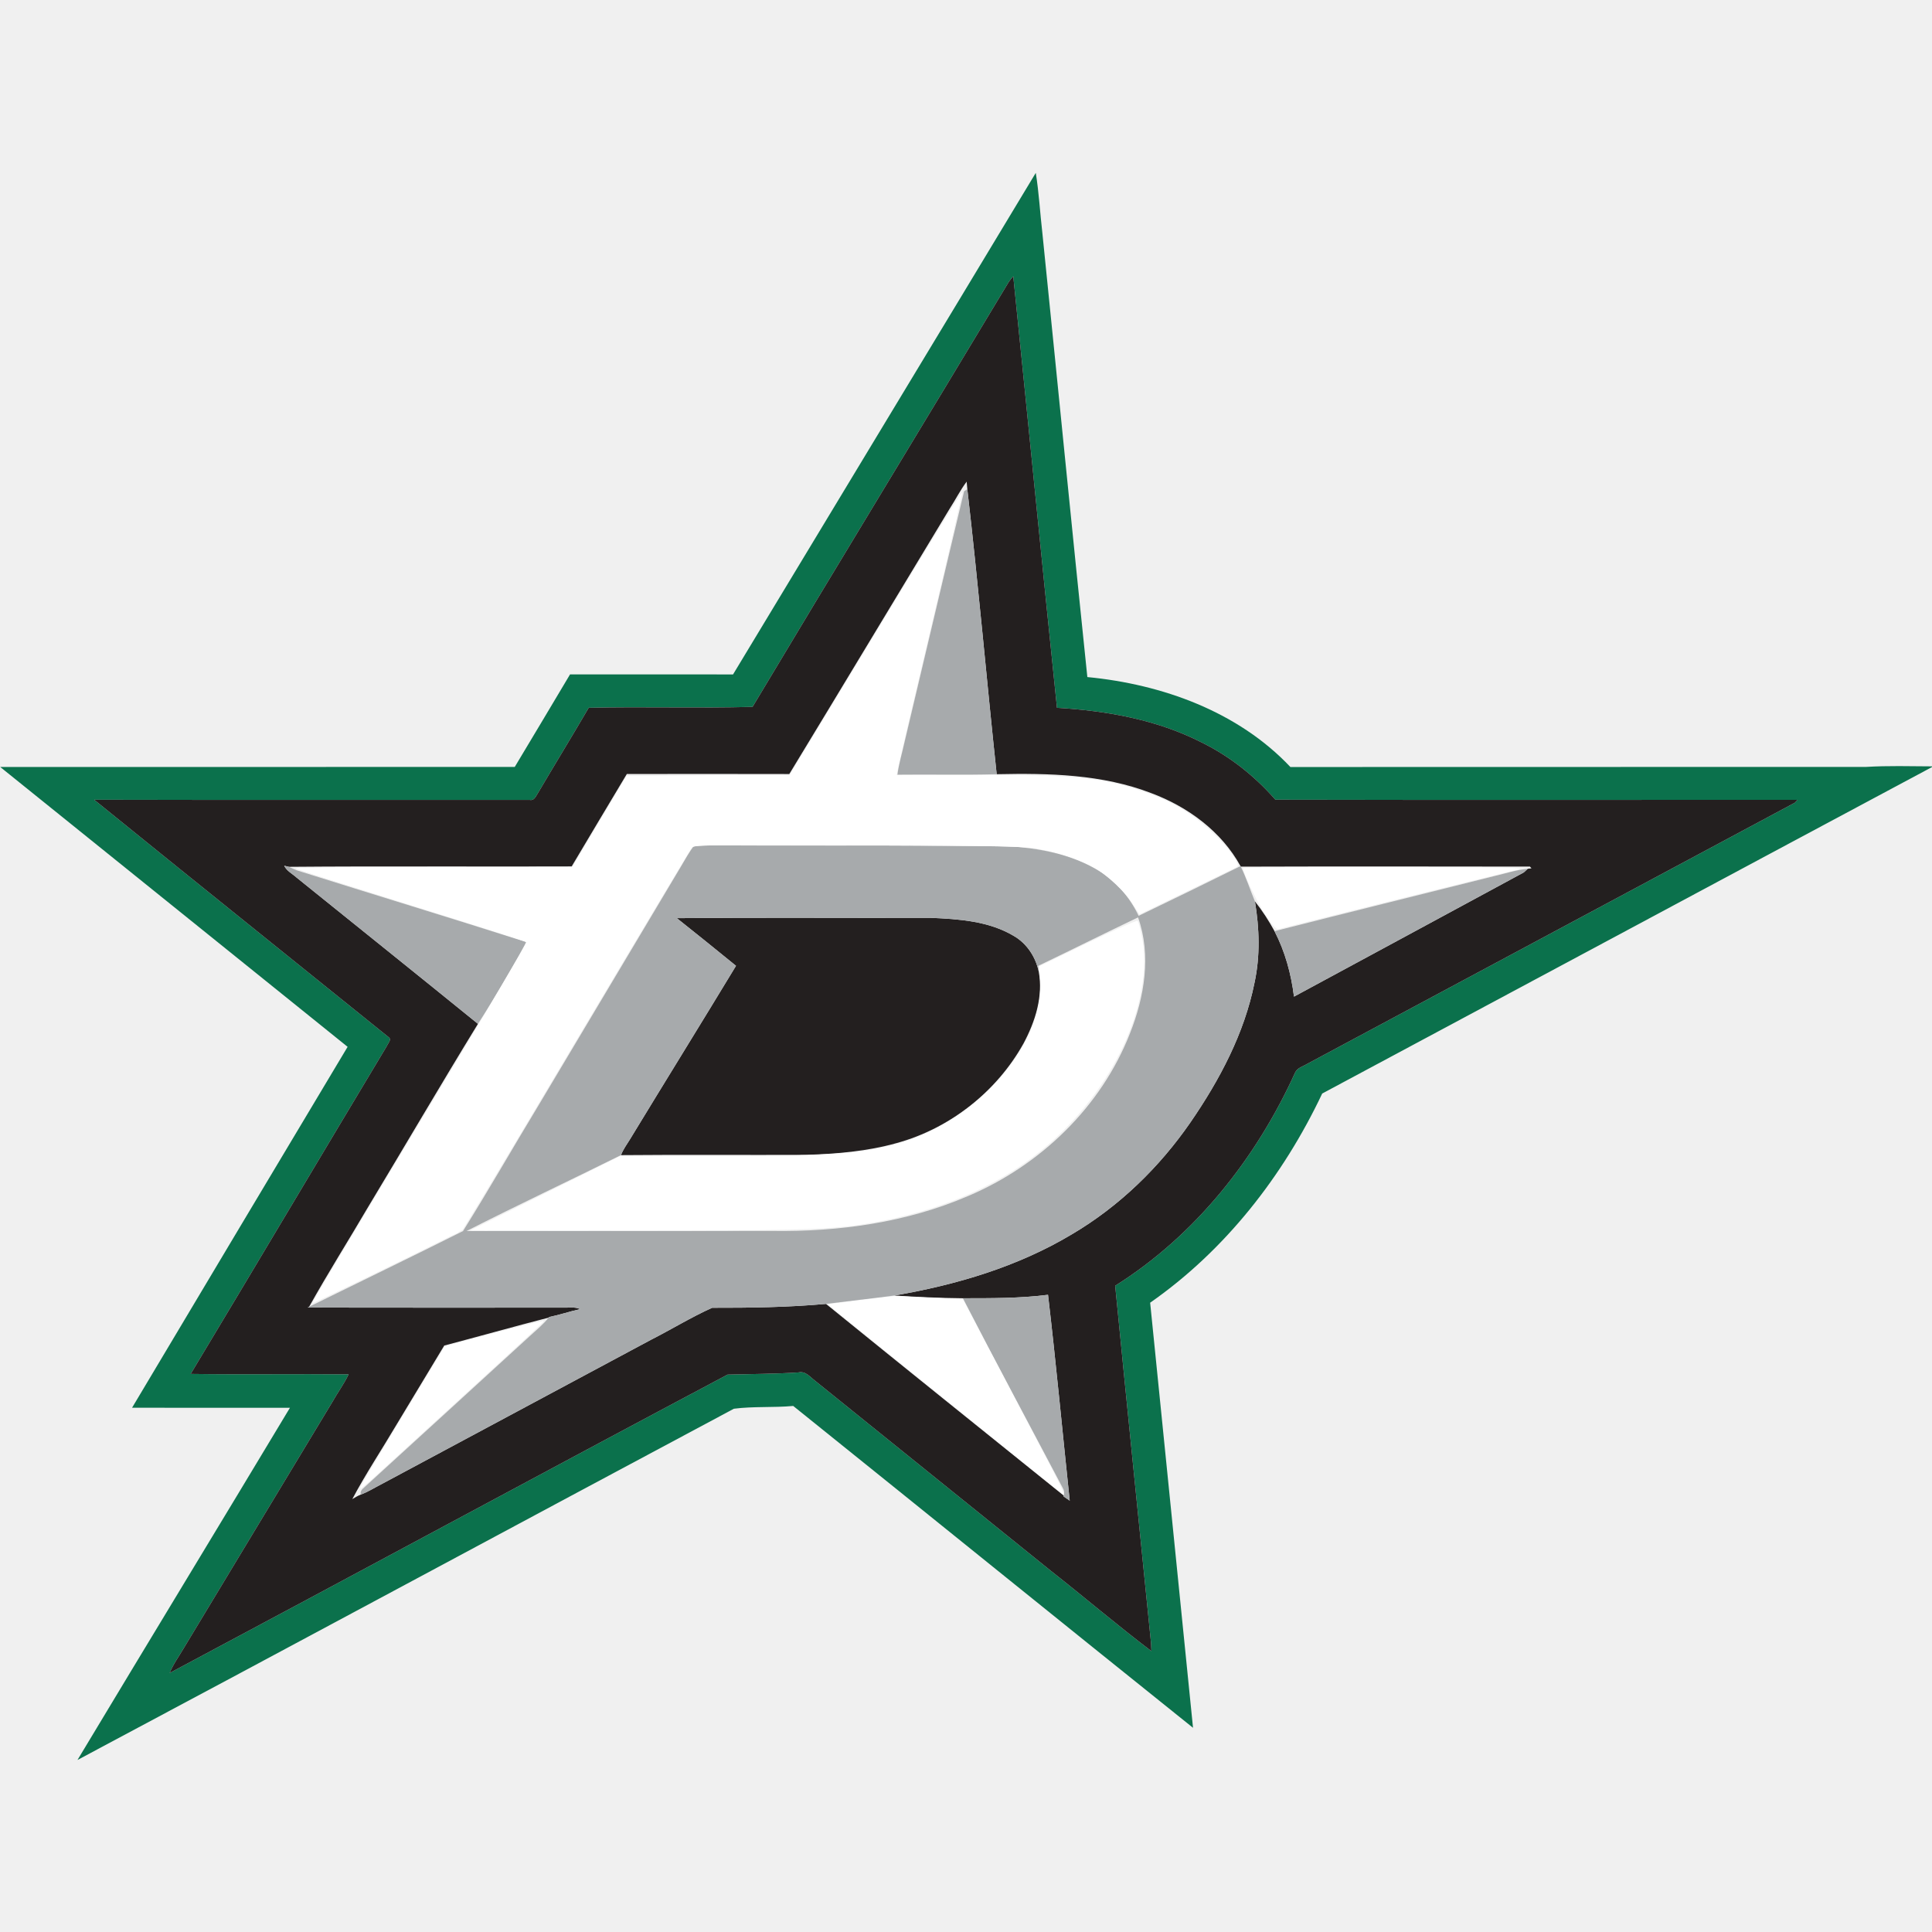
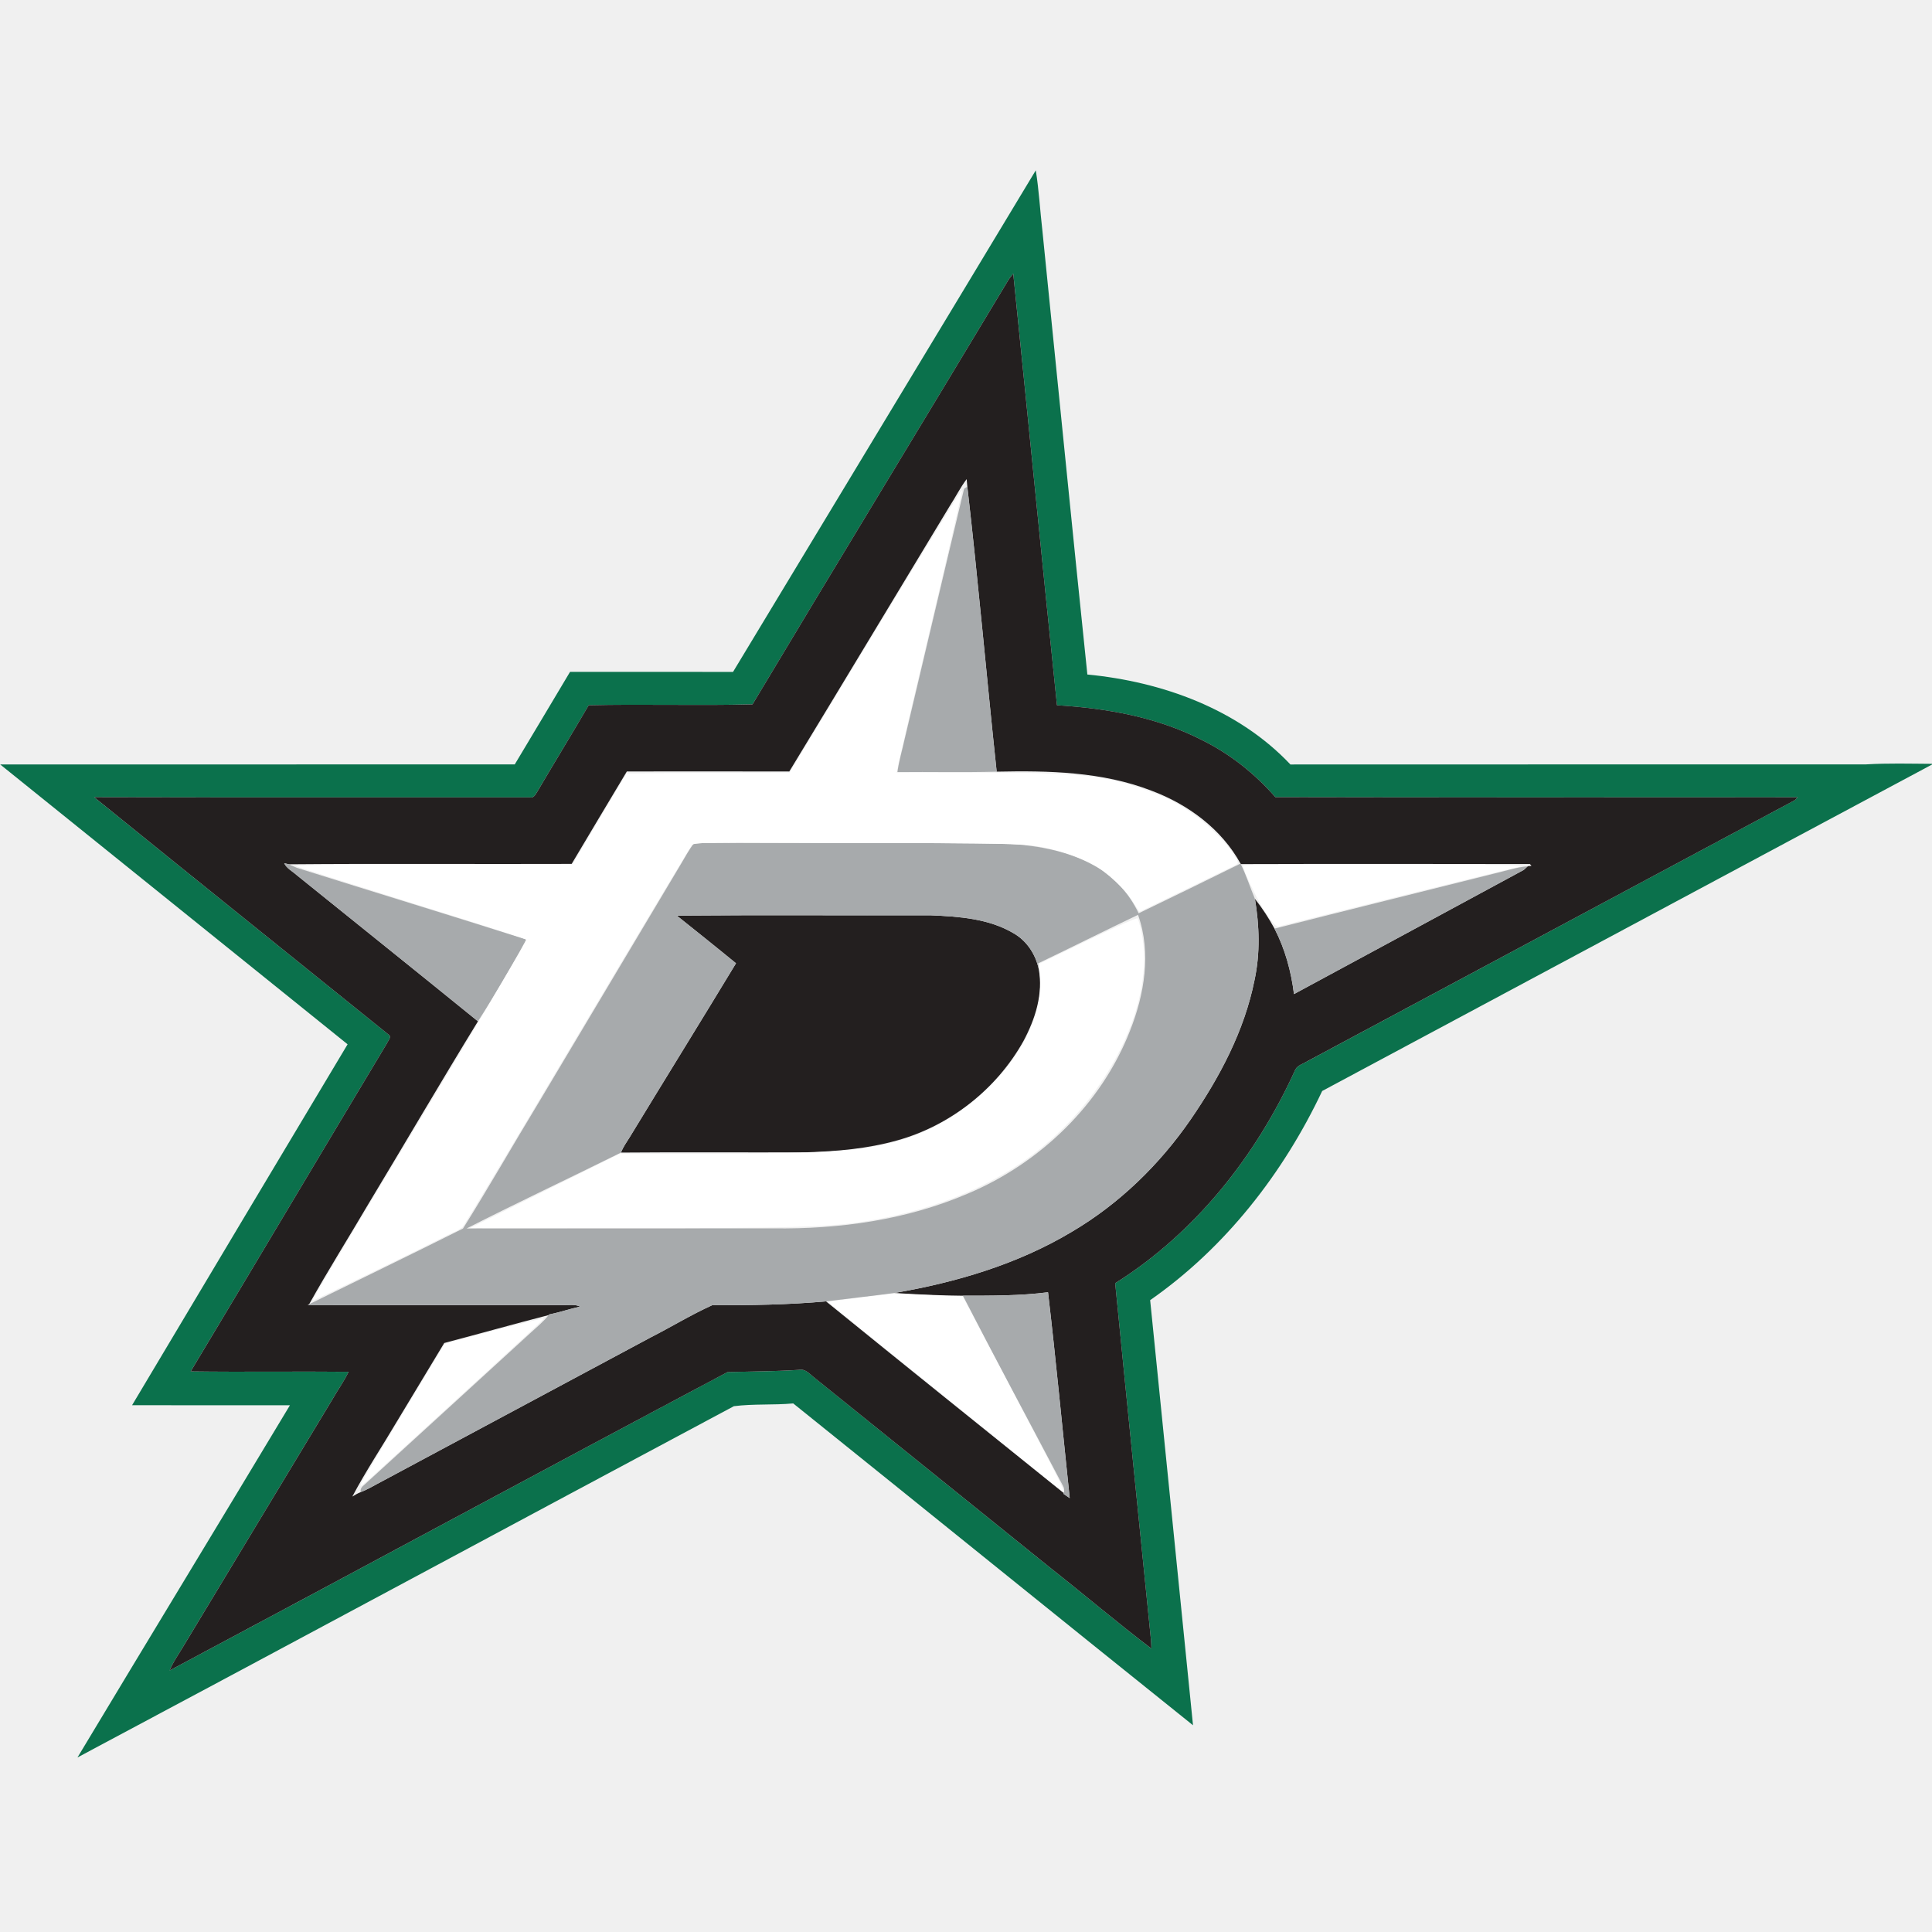
- <svg xmlns="http://www.w3.org/2000/svg" width="762px" height="762px" viewBox="0 0 762 762" version="1.1">
+ <svg xmlns="http://www.w3.org/2000/svg" width="60px" height="60px" viewBox="0 0 60 60" version="1.1">
  <defs />
  <g id="Page-1" stroke="none" stroke-width="1" fill="none" fill-rule="evenodd">
-     <g id="Artboard">
-       <g id="stars" transform="translate(0, 68)">
-         <g id="#0b714cff" fill="#0B714C">
-           <path d="M408.52,0.18 C409.79,8.03 410.2,16 411.12,23.91 C417.06,82.28 422.78,140.68 428.86,199.04 C458.32,201.87 488.26,212.61 508.95,234.52 C584.62,234.46 660.3,234.53 735.98,234.48 C744.64,233.96 753.32,234.21 762,234.26 L762,234.54 C681.8,277.39 601.67,320.42 521.49,363.3 C506.12,395.81 483.24,425.14 453.63,445.8 C459.31,501.69 464.88,557.58 470.54,613.46 C417.89,571.26 365.45,528.79 312.85,486.52 C305.07,487.24 297.16,486.62 289.45,487.62 C203.11,533.71 116.93,580.14 30.55,626.16 C58.4,579.81 86.5,533.6 114.35,487.25 C93.6,487.23 72.84,487.29 52.09,487.22 C80.37,439.74 108.74,392.32 137.1,344.88 C91.42,308.1 45.76,271.28 0.08,234.5 C67.72,234.49 135.37,234.51 203.02,234.49 C210.33,222.34 217.57,210.16 224.83,197.99 C246.26,198.02 267.69,197.99 289.12,198 C328.88,132.04 368.8,66.17 408.52,0.18 L408.52,0.18 Z M397.59,43.66 C364.09,99.43 330.21,154.97 296.81,210.8 C275.29,211.38 253.72,210.65 232.19,211.16 C225.58,222.48 218.73,233.66 212.08,244.96 C211.34,246.05 210.7,247.86 209.01,247.49 C151.72,247.43 94.43,247.57 37.14,247.42 C75.73,278.71 114.49,309.79 153.16,340.98 C154.7,341.91 153.01,343.47 152.59,344.55 C126.73,387.62 101.1,430.84 75.21,473.89 C95.97,474.19 116.74,473.85 137.5,474.05 C135.66,477.89 133.12,481.33 131.04,485.03 C111.49,517.49 91.84,549.89 72.3,582.35 C70.46,585.49 68.28,588.44 66.92,591.84 C140.33,552.73 213.51,513.17 286.96,474.16 C296.27,473.91 305.62,473.91 314.94,473.3 C317.73,472.66 319.53,475.15 321.51,476.61 C352.48,501.62 383.52,526.55 414.48,551.56 C427.77,562.02 440.67,573 454.13,583.23 C454.09,582.43 454.02,580.84 453.98,580.04 C449.25,533.06 444.45,486.09 439.84,439.11 C471.5,419.23 495.55,388.73 510.87,354.9 C511.79,353.08 514.02,352.58 515.64,351.56 C579.75,317.25 643.84,282.9 707.94,248.58 C708.2,248.3 708.73,247.74 708.99,247.46 C640.33,247.46 571.68,247.56 503.03,247.41 C494.93,238.14 485.12,230.35 474.06,224.89 C456.4,215.85 436.52,212.34 416.88,211.16 C410.98,154.44 405.45,97.68 399.64,40.95 C398.9,41.81 398.17,42.69 397.59,43.66 L397.59,43.66 Z" id="path3091" />
+     <g id="Artboard-Copy">
+       <g id="stars" transform="translate(0, 5.275591)">
+         <g id="Page-1">
+           <g id="Artboard">
+             <g id="stars">
+               <g id="#0b714cff" fill="#0B714C">
+                 <path d="M32.167,0.014 C32.267,0.632 32.299,1.26 32.372,1.883 C32.839,6.479 33.29,11.077 33.769,15.672 C36.088,15.895 38.446,16.741 40.075,18.466 C46.033,18.461 51.992,18.467 57.951,18.463 C58.633,18.422 59.317,18.442 60,18.446 L60,18.468 C53.685,21.842 47.376,25.23 41.062,28.606 C39.852,31.166 38.05,33.476 35.719,35.102 C36.166,39.503 36.605,43.904 37.05,48.304 C32.905,44.981 28.776,41.637 24.634,38.309 C24.021,38.365 23.398,38.317 22.791,38.395 C15.993,42.024 9.207,45.68 2.406,49.304 C4.598,45.654 6.811,42.016 9.004,38.366 C7.37,38.365 5.735,38.369 4.102,38.364 C6.328,34.625 8.562,30.891 10.795,27.156 C7.198,24.26 3.603,21.361 0.006,18.465 C5.332,18.464 10.659,18.465 15.986,18.464 C16.561,17.507 17.131,16.548 17.703,15.59 C19.391,15.592 21.078,15.59 22.765,15.591 C25.896,10.397 29.039,5.21 32.167,0.014 L32.167,0.014 L32.167,0.014 Z M31.306,3.438 C28.669,7.829 26.001,12.202 23.371,16.598 C21.676,16.644 19.978,16.587 18.283,16.627 C17.762,17.518 17.223,18.398 16.699,19.288 C16.641,19.374 16.591,19.517 16.457,19.487 C11.946,19.483 7.435,19.494 2.924,19.482 C5.963,21.946 9.015,24.393 12.06,26.849 C12.181,26.922 12.048,27.045 12.015,27.13 C9.979,30.521 7.961,33.924 5.922,37.314 C7.557,37.338 9.192,37.311 10.827,37.327 C10.682,37.629 10.482,37.9 10.318,38.191 C8.779,40.747 7.231,43.298 5.693,45.854 C5.548,46.102 5.376,46.334 5.269,46.602 C11.05,43.522 16.812,40.407 22.595,37.335 C23.328,37.316 24.065,37.316 24.798,37.268 C25.018,37.217 25.16,37.413 25.316,37.528 C27.754,39.498 30.198,41.461 32.636,43.43 C33.683,44.254 34.698,45.118 35.758,45.924 C35.755,45.861 35.75,45.735 35.746,45.672 C35.374,41.973 34.996,38.275 34.633,34.576 C37.126,33.01 39.02,30.609 40.226,27.945 C40.298,27.802 40.474,27.762 40.602,27.682 C45.65,24.98 50.696,22.276 55.743,19.573 C55.764,19.551 55.806,19.507 55.826,19.485 C50.42,19.485 45.014,19.493 39.609,19.481 C38.971,18.751 38.198,18.138 37.328,17.708 C35.937,16.996 34.372,16.72 32.825,16.627 C32.361,12.161 31.925,7.691 31.468,3.224 C31.409,3.292 31.352,3.361 31.306,3.438 L31.306,3.438 L31.306,3.438 Z" id="path3091" />
+               </g>
+               <g id="#231f1fff" transform="translate(2.913386, 3.149606)" fill="#231F1F">
+                 <path d="M28.393,0.288 C28.439,0.212 28.496,0.143 28.554,0.075 C29.012,4.542 29.447,9.011 29.912,13.477 C31.458,13.57 33.024,13.846 34.414,14.558 C35.285,14.988 36.057,15.602 36.695,16.331 C42.101,16.343 47.506,16.335 52.913,16.335 C52.892,16.357 52.85,16.402 52.83,16.424 C47.783,19.126 42.736,21.831 37.688,24.532 C37.561,24.613 37.385,24.652 37.313,24.795 C36.106,27.459 34.213,29.861 31.72,31.426 C32.083,35.125 32.461,38.824 32.833,42.523 C32.836,42.586 32.842,42.711 32.845,42.774 C31.785,41.969 30.769,41.104 29.723,40.28 C27.285,38.311 24.841,36.348 22.402,34.379 C22.246,34.264 22.105,34.068 21.885,34.118 C21.151,34.166 20.415,34.166 19.682,34.186 C13.898,37.257 8.136,40.372 2.356,43.452 C2.463,43.184 2.635,42.952 2.78,42.705 C4.318,40.149 5.865,37.598 7.405,35.042 C7.569,34.75 7.769,34.48 7.913,34.177 C6.279,34.161 4.643,34.188 3.009,34.165 C5.047,30.775 7.065,27.372 9.102,23.98 C9.135,23.895 9.268,23.772 9.146,23.699 C6.102,21.243 3.05,18.796 0.011,16.332 C4.522,16.344 9.033,16.333 13.544,16.338 C13.677,16.367 13.728,16.224 13.786,16.139 C14.309,15.249 14.849,14.369 15.369,13.477 C17.065,13.437 18.763,13.494 20.457,13.449 C23.087,9.053 25.755,4.68 28.393,0.288 L28.393,0.288 L28.393,0.288 Z M26.58,7.293 C24.919,10.039 23.266,12.791 21.599,15.534 C19.917,15.53 18.235,15.531 16.554,15.533 C15.983,16.49 15.408,17.444 14.84,18.404 C11.912,18.415 8.983,18.391 6.054,18.416 C6.019,18.407 5.948,18.391 5.913,18.383 C5.991,18.548 6.167,18.631 6.298,18.75 C8.175,20.265 10.057,21.772 11.93,23.293 C10.776,25.176 9.661,27.085 8.52,28.978 C7.913,30.014 7.271,31.031 6.687,32.079 L6.643,32.102 C9.284,32.111 11.925,32.104 14.566,32.106 C14.745,32.114 14.935,32.07 15.103,32.152 C14.779,32.223 14.465,32.332 14.139,32.398 L14.124,32.416 C13.042,32.694 11.965,32.999 10.883,33.283 C10.394,34.092 9.905,34.901 9.418,35.712 C8.957,36.493 8.453,37.251 8.028,38.052 C8.113,38.002 8.198,37.949 8.291,37.912 C8.517,37.828 8.72,37.698 8.933,37.589 C11.718,36.094 14.506,34.606 17.291,33.111 C17.931,32.786 18.55,32.405 19.203,32.11 C20.382,32.113 21.563,32.096 22.739,31.99 C25.193,33.983 27.659,35.961 30.121,37.943 L30.117,37.969 C30.18,38.013 30.245,38.056 30.308,38.1 C30.083,35.969 29.883,33.835 29.634,31.707 C28.757,31.819 27.872,31.813 26.991,31.814 C26.28,31.809 25.57,31.774 24.861,31.73 C26.785,31.4 28.694,30.836 30.377,29.827 C31.846,28.961 33.095,27.746 34.061,26.346 C34.964,25.033 35.731,23.59 36.046,22.016 C36.227,21.183 36.198,20.326 36.06,19.49 C36.29,19.779 36.49,20.091 36.668,20.414 C36.995,21.046 37.185,21.742 37.272,22.447 C39.654,21.165 42.03,19.874 44.409,18.59 C44.44,18.561 44.502,18.506 44.532,18.477 C44.561,18.474 44.62,18.466 44.649,18.463 C44.636,18.449 44.612,18.422 44.6,18.409 C41.607,18.405 38.613,18.401 35.62,18.41 L35.612,18.394 C35.021,17.319 33.98,16.554 32.846,16.13 C31.319,15.539 29.655,15.505 28.039,15.539 C27.725,12.59 27.467,9.632 27.128,6.686 C27.12,6.609 27.113,6.531 27.107,6.454 C26.908,6.718 26.761,7.016 26.58,7.293 L26.58,7.293 L26.58,7.293 Z" id="path3094" />
+                 <path d="M18.106,20.01 C20.732,19.987 23.359,20.007 25.986,20 C26.865,20.038 27.796,20.1 28.57,20.562 C28.973,20.794 29.246,21.209 29.343,21.661 C29.491,22.436 29.235,23.226 28.871,23.906 C28.038,25.399 26.588,26.54 24.939,26.994 C24.025,27.25 23.073,27.331 22.128,27.361 C20.209,27.369 18.29,27.352 16.372,27.369 C16.438,27.195 16.548,27.044 16.646,26.887 C17.741,25.086 18.852,23.294 19.944,21.491 C19.335,20.991 18.72,20.502 18.106,20.01 L18.106,20.01 L18.106,20.01 Z" id="path3096" />
+               </g>
+               <g id="#a7aaacff" transform="translate(8.818898, 9.76378)" fill="#A7AAAC">
+                 <path d="M21.122,0.139 C21.147,0.122 21.197,0.089 21.222,0.072 C21.561,3.018 21.82,5.976 22.134,8.925 C21.107,8.954 20.079,8.927 19.052,8.939 C19.095,8.602 19.197,8.275 19.269,7.943 C19.888,5.342 20.498,2.737 21.122,0.139 L21.122,0.139 L21.122,0.139 Z" id="path3099" />
+                 <path d="M12.335,11.783 C12.464,11.562 12.588,11.338 12.742,11.134 C15.791,11.151 18.839,11.136 21.887,11.141 C23.026,11.161 24.212,11.294 25.217,11.872 C25.798,12.202 26.256,12.722 26.543,13.324 C27.601,12.815 28.655,12.3 29.706,11.78 L29.714,11.796 C29.887,12.145 30.004,12.517 30.154,12.876 C30.293,13.712 30.321,14.569 30.141,15.402 C29.825,16.976 29.058,18.419 28.156,19.731 C27.19,21.132 25.94,22.346 24.472,23.213 C22.789,24.222 20.88,24.786 18.956,25.116 C18.249,25.209 17.54,25.288 16.833,25.376 C15.657,25.482 14.476,25.498 13.298,25.496 C12.644,25.791 12.026,26.172 11.385,26.497 C8.6,27.991 5.813,29.48 3.028,30.975 C2.814,31.083 2.611,31.214 2.385,31.298 C2.36,31.203 2.421,31.134 2.489,31.079 C4.207,29.513 5.92,27.943 7.635,26.374 C7.835,26.189 8.051,26.018 8.219,25.802 L8.234,25.783 C8.559,25.718 8.873,25.609 9.198,25.538 C9.03,25.456 8.839,25.5 8.661,25.492 C6.02,25.49 3.379,25.497 0.738,25.488 L0.781,25.465 C2.373,24.681 3.975,23.91 5.56,23.114 C6.361,21.835 7.11,20.52 7.894,19.229 C9.373,16.746 10.855,14.265 12.335,11.783 L12.335,11.783 L12.335,11.783 Z M12.201,13.396 C12.815,13.887 13.43,14.377 14.039,14.876 C12.946,16.68 11.835,18.472 10.74,20.273 C10.643,20.43 10.532,20.581 10.466,20.755 C8.871,21.547 7.257,22.304 5.672,23.112 C8.844,23.107 12.017,23.111 15.189,23.109 C17.247,23.138 19.339,22.846 21.24,22.028 C23.486,21.08 25.38,19.258 26.273,16.975 C26.723,15.843 26.942,14.547 26.524,13.372 C25.487,13.866 24.459,14.382 23.422,14.879 C23.426,14.92 23.434,15.005 23.438,15.046 C23.341,14.595 23.068,14.18 22.665,13.948 C21.891,13.486 20.96,13.424 20.08,13.386 C17.454,13.393 14.827,13.372 12.201,13.396 L12.201,13.396 L12.201,13.396 Z" id="path3101" />
+                 <path d="M0.007,11.769 C0.043,11.776 0.113,11.793 0.149,11.802 C0.21,11.829 0.334,11.883 0.396,11.91 C2.781,12.661 5.173,13.39 7.556,14.148 C7.041,14.989 6.561,15.852 6.024,16.679 C4.152,15.158 2.269,13.65 0.392,12.136 C0.261,12.017 0.085,11.934 0.007,11.769 L0.007,11.769 L0.007,11.769 Z" id="path3103" />
+                 <path d="M37.589,12.089 C37.934,12.01 38.272,11.893 38.627,11.863 C38.596,11.891 38.535,11.947 38.504,11.976 C36.124,13.26 33.748,14.551 31.367,15.833 C31.28,15.128 31.09,14.432 30.762,13.8 C33.035,13.221 35.313,12.661 37.589,12.089 L37.589,12.089 L37.589,12.089 Z" id="path3105" />
+                 <path d="M21.085,25.2 C21.967,25.199 22.852,25.205 23.728,25.093 C23.978,27.22 24.177,29.355 24.402,31.486 C24.339,31.442 24.274,31.398 24.212,31.355 L24.216,31.329 C24.242,31.246 24.232,31.169 24.189,31.097 C23.154,29.131 22.102,27.175 21.085,25.2 L21.085,25.2 L21.085,25.2 Z" id="path3107" />
+               </g>
+               <path d="M9.744,35.023 C9.785,34.956 10.044,34.515 10.321,34.043 C10.784,33.251 14.328,27.342 15.773,24.952 C16.115,24.388 16.382,23.915 16.367,23.901 C16.353,23.888 14.745,23.379 12.794,22.771 C10.843,22.163 9.213,21.65 9.172,21.631 C9.126,21.609 9.766,21.594 10.89,21.589 C11.875,21.584 13.831,21.571 15.235,21.558 L17.789,21.536 L18.632,20.126 L19.475,18.717 L21.997,18.717 L24.518,18.717 L27.072,14.489 C30.045,9.567 30,9.64 30.018,9.736 C30.026,9.775 30.008,9.825 29.978,9.847 C29.923,9.888 27.86,18.474 27.859,18.668 C27.858,18.701 28.524,18.715 30.593,18.727 C33.497,18.744 33.554,18.747 34.509,18.942 C36.231,19.293 37.619,20.156 38.375,21.347 C38.44,21.45 38.491,21.537 38.487,21.54 C38.47,21.553 35.39,23.048 35.379,23.048 C35.372,23.048 35.307,22.946 35.234,22.822 C34.55,21.655 33.307,21.047 31.348,20.92 C31.038,20.9 28.736,20.883 26.171,20.883 L21.552,20.882 L21.444,21.041 C21.384,21.128 19.957,23.51 18.273,26.333 C16.589,29.156 15.02,31.781 14.787,32.165 L14.362,32.863 L12.607,33.73 C10.719,34.663 9.728,35.144 9.692,35.144 C9.68,35.144 9.704,35.089 9.744,35.023 L9.744,35.023 L9.744,35.023 Z" id="path3000" stroke-opacity="0" stroke="#000000" stroke-width="0.5" fill-opacity="0" fill="#FFFFFF" />
+               <path d="M39.486,23.356 C39.43,23.258 39.296,23.052 39.188,22.898 C39.027,22.667 38.84,22.272 38.608,21.676 L38.575,21.592 L43.008,21.597 C45.446,21.6 47.39,21.61 47.328,21.618 C47.267,21.627 45.508,22.061 43.419,22.583 C41.331,23.106 39.614,23.533 39.605,23.533 C39.596,23.533 39.542,23.453 39.486,23.356 L39.486,23.356 L39.486,23.356 Z" id="path3002" stroke-opacity="0" stroke="#000000" stroke-width="0.5" fill-opacity="0" fill="#FFFFFF" />
+               <path d="M15.37,32.468 C15.801,32.25 16.858,31.728 17.718,31.308 L19.282,30.545 L22.366,30.529 C25.928,30.51 26.471,30.48 27.485,30.249 C29.699,29.744 31.512,28.17 32.177,26.174 C32.271,25.892 32.28,25.816 32.283,25.255 L32.287,24.643 L33.808,23.904 C34.757,23.442 35.335,23.181 35.344,23.209 C35.598,23.977 35.604,24.867 35.363,25.823 C34.783,28.119 33.045,30.237 30.766,31.427 C29.428,32.125 27.885,32.563 26.005,32.779 C25.513,32.835 24.84,32.843 20.018,32.854 L14.586,32.865 L15.37,32.468 L15.37,32.468 L15.37,32.468 L15.37,32.468 Z" id="path3004" stroke-opacity="0" stroke="#000000" stroke-width="0.5" fill-opacity="0" fill="#FFFFFF" />
+               <path d="M29.357,38.098 C27.358,36.485 25.739,35.16 25.759,35.153 C25.78,35.146 26.248,35.086 26.799,35.019 C27.652,34.916 27.867,34.902 28.232,34.925 C28.468,34.939 28.865,34.953 29.113,34.954 C29.362,34.956 29.641,34.968 29.733,34.98 L29.9,35.003 L30.508,36.166 C30.843,36.805 31.544,38.138 32.066,39.128 C32.589,40.117 33.011,40.95 33.004,40.979 C32.997,41.01 31.573,39.886 29.357,38.098 L29.357,38.098 L29.357,38.098 L29.357,38.098 Z" id="path3006" stroke-opacity="0" stroke="#000000" stroke-width="0.5" fill-opacity="0" fill="#FFFFFF" />
+               <path d="M11.154,40.866 C11.232,40.727 11.717,39.916 12.233,39.064 C12.75,38.212 13.312,37.28 13.483,36.992 C13.655,36.705 13.798,36.465 13.802,36.46 C13.818,36.436 16.895,35.627 16.927,35.638 C16.948,35.645 16.891,35.716 16.802,35.796 C15.328,37.115 11.203,40.923 11.184,40.982 C11.16,41.062 11.104,41.116 11.045,41.117 C11.028,41.117 11.077,41.004 11.154,40.866 L11.154,40.866 L11.154,40.866 L11.154,40.866 Z" id="path3008" stroke-opacity="0" stroke="#000000" stroke-width="0.5" fill-opacity="0" fill="#FFFFFF" />
+               <path d="M31.709,40.01 C30.991,39.43 29.348,38.104 28.06,37.063 C26.771,36.023 25.717,35.165 25.717,35.158 C25.717,35.15 26.189,35.087 26.766,35.018 L27.815,34.891 L28.33,34.92 C28.613,34.935 29.082,34.956 29.372,34.967 L29.899,34.985 L30.568,36.266 C30.936,36.97 31.636,38.298 32.122,39.218 C32.867,40.625 33.091,41.084 33.026,41.068 C33.021,41.067 32.428,40.591 31.709,40.01 L31.709,40.01 L31.709,40.01 Z" id="path3005" stroke-opacity="0" stroke="#000000" stroke-width="0.5" fill="#FFFFFF" />
+               <path d="M30.044,38.647 C28.433,37.347 26.803,36.03 26.421,35.72 L25.728,35.156 L26.696,35.037 C27.554,34.932 27.792,34.922 28.777,34.957 L29.888,34.995 L30.226,35.635 C32.457,39.873 33.002,40.923 32.989,40.963 C32.98,40.989 31.655,39.947 30.044,38.647 L30.044,38.647 L30.044,38.647 Z" id="path3775" stroke-opacity="0" stroke="#000000" stroke-width="0.528" fill="#FFFFFF" />
+               <path d="M11.196,40.866 C11.196,40.844 11.259,40.716 11.336,40.583 C11.473,40.345 13.786,36.502 13.812,36.47 C13.846,36.427 16.9,35.637 16.887,35.674 C16.879,35.697 15.827,36.671 14.549,37.839 C13.271,39.006 11.994,40.174 11.711,40.434 C11.428,40.694 11.196,40.889 11.196,40.866 L11.196,40.866 L11.196,40.866 Z" id="path3777" stroke-opacity="0" stroke="#000000" stroke-width="0.528" fill="#FFFFFF" />
+               <path d="M9.718,35.107 C9.718,35.059 11.2,32.568 13.467,28.804 C16.381,23.965 16.392,23.947 16.338,23.896 C16.312,23.872 14.711,23.36 12.78,22.758 C10.849,22.157 9.233,21.644 9.19,21.619 C9.146,21.594 11.023,21.573 13.448,21.572 L17.785,21.571 L18.624,20.158 L19.464,18.746 L21.997,18.732 L24.529,18.719 L27.194,14.309 C28.66,11.883 29.867,9.92 29.875,9.946 C29.884,9.972 29.449,11.856 28.909,14.132 C28.368,16.409 27.907,18.372 27.884,18.495 L27.842,18.72 L30.224,18.721 C32.758,18.721 33.551,18.761 34.41,18.931 C34.988,19.045 35.869,19.333 36.3,19.548 C37.064,19.931 37.946,20.679 38.307,21.251 C38.458,21.49 38.469,21.548 38.375,21.587 C38.338,21.601 37.651,21.934 36.848,22.327 L35.387,23.04 L35.171,22.706 C34.584,21.798 33.674,21.27 32.24,21.004 C31.818,20.926 31.16,20.913 26.64,20.898 C21.77,20.882 21.516,20.885 21.46,20.975 C21.428,21.027 19.964,23.481 18.205,26.428 C13.919,33.613 14.432,32.808 14.007,33.024 C12.917,33.577 9.718,35.13 9.718,35.107 L9.718,35.107 L9.718,35.107 Z" id="path3779" stroke-opacity="0" stroke="#000000" stroke-width="0.528" fill="#FFFFFF" />
+               <path d="M9.718,35.108 C9.718,35.06 10.41,33.896 13.428,28.867 C15.078,26.119 16.365,23.922 16.339,23.898 C16.313,23.875 14.711,23.363 12.78,22.76 C10.849,22.157 9.233,21.644 9.19,21.619 C9.146,21.594 11.043,21.573 13.447,21.572 L17.784,21.571 L18.623,20.158 L19.462,18.746 L21.995,18.732 L24.528,18.719 L27.194,14.309 C28.66,11.884 29.867,9.92 29.875,9.946 C29.884,9.972 29.462,11.802 28.938,14.013 C28.414,16.225 27.952,18.188 27.913,18.377 L27.841,18.72 L30.224,18.721 C33.455,18.722 34.264,18.799 35.49,19.226 C36.502,19.578 37.217,20.025 37.842,20.695 C38.23,21.11 38.49,21.486 38.432,21.544 C38.395,21.582 35.485,22.997 35.417,23.011 C35.386,23.018 35.3,22.916 35.228,22.785 C35.018,22.408 34.35,21.779 33.926,21.559 C33.442,21.308 32.873,21.12 32.259,21.008 C31.816,20.928 31.199,20.915 26.664,20.898 C21.799,20.879 21.563,20.883 21.484,20.974 C21.438,21.026 19.963,23.481 18.206,26.428 C16.449,29.376 14.865,32.025 14.687,32.315 L14.361,32.843 L13.901,33.076 C12.703,33.682 9.718,35.132 9.718,35.108 L9.718,35.108 L9.718,35.108 Z" id="path3781" stroke-opacity="0" stroke="#000000" stroke-width="0.528" fill="#FFFFFF" />
+               <path d="M39.303,23.063 C39.058,22.699 38.599,21.745 38.599,21.597 C38.599,21.583 40.601,21.573 43.047,21.576 C46.877,21.58 47.448,21.59 47.153,21.65 C46.863,21.709 39.955,23.425 39.702,23.501 C39.641,23.52 39.527,23.394 39.303,23.063 L39.303,23.063 L39.303,23.063 L39.303,23.063 Z" id="path3783" stroke-opacity="0" stroke="#000000" stroke-width="0.528" fill="#FFFFFF" />
+               <path d="M16.925,31.707 L19.248,30.554 L22.184,30.551 C25.829,30.546 26.752,30.48 27.934,30.143 C30.354,29.452 32.407,27.098 32.304,25.132 L32.279,24.654 L33.783,23.927 C34.61,23.528 35.306,23.22 35.328,23.244 C35.351,23.267 35.408,23.47 35.453,23.694 C35.892,25.836 34.44,28.796 32.078,30.578 C30.658,31.649 28.835,32.361 26.688,32.682 C25.675,32.834 24.3,32.868 19.459,32.864 L14.602,32.861 L16.925,31.707 L16.925,31.707 L16.925,31.707 L16.925,31.707 Z" id="path3785" stroke-opacity="0" stroke="#000000" stroke-width="0.528" fill="#FFFFFF" />
+               <path d="M30.308,38.859 C28.842,37.676 27.212,36.362 26.685,35.938 C26.158,35.514 25.73,35.163 25.734,35.158 C25.739,35.153 26.17,35.098 26.693,35.034 C27.525,34.933 27.782,34.923 28.765,34.956 L29.888,34.994 L30.172,35.529 C31.468,37.964 33.002,40.924 32.989,40.963 C32.98,40.989 31.774,40.042 30.308,38.859 L30.308,38.859 L30.308,38.859 Z" id="path3787" stroke-opacity="0" stroke="#000000" stroke-width="0.528" fill="#FFFFFF" />
+               <path d="M11.196,40.866 C11.196,40.844 11.259,40.716 11.336,40.583 C11.486,40.323 13.788,36.498 13.811,36.47 C13.848,36.427 16.9,35.637 16.887,35.674 C16.875,35.71 15.342,37.12 11.658,40.485 C11.404,40.717 11.196,40.888 11.196,40.866 L11.196,40.866 L11.196,40.866 Z" id="path3789" stroke-opacity="0" stroke="#000000" stroke-width="0.528" fill="#FFFFFF" />
+             </g>
+           </g>
        </g>
-         <g id="#231f1fff" transform="translate(37, 40)" fill="#231F1F">
-           <path d="M360.59,3.66 C361.17,2.69 361.9,1.81 362.64,0.95 C368.45,57.68 373.98,114.44 379.88,171.16 C399.52,172.34 419.4,175.85 437.06,184.89 C448.12,190.35 457.93,198.14 466.03,207.41 C534.68,207.56 603.33,207.46 671.99,207.46 C671.73,207.74 671.2,208.3 670.94,208.58 C606.84,242.9 542.75,277.25 478.64,311.56 C477.02,312.58 474.79,313.08 473.87,314.9 C458.55,348.73 434.5,379.23 402.84,399.11 C407.45,446.09 412.25,493.06 416.98,540.04 C417.02,540.84 417.09,542.43 417.13,543.23 C403.67,533 390.77,522.02 377.48,511.56 C346.52,486.55 315.48,461.62 284.51,436.61 C282.53,435.15 280.73,432.66 277.94,433.3 C268.62,433.91 259.27,433.91 249.96,434.16 C176.51,473.17 103.33,512.73 29.92,551.84 C31.28,548.44 33.46,545.49 35.3,542.35 C54.84,509.89 74.49,477.49 94.04,445.03 C96.12,441.33 98.66,437.89 100.5,434.05 C79.74,433.85 58.97,434.19 38.21,433.89 C64.1,390.84 89.73,347.62 115.59,304.55 C116.01,303.47 117.7,301.91 116.16,300.98 C77.49,269.79 38.73,238.71 0.14,207.42 C57.43,207.57 114.72,207.43 172.01,207.49 C173.7,207.86 174.34,206.05 175.08,204.96 C181.73,193.66 188.58,182.48 195.19,171.16 C216.72,170.65 238.29,171.38 259.81,170.8 C293.21,114.97 327.09,59.43 360.59,3.66 L360.59,3.66 Z M337.57,92.62 C316.47,127.5 295.48,162.44 274.31,197.28 C252.95,197.23 231.59,197.24 210.23,197.27 C202.98,209.42 195.68,221.54 188.47,233.73 C151.28,233.87 114.08,233.56 76.89,233.88 C76.44,233.77 75.54,233.56 75.09,233.46 C76.08,235.56 78.32,236.62 79.98,238.13 C103.82,257.36 127.73,276.51 151.51,295.82 C136.86,319.74 122.7,343.98 108.21,368.02 C100.5,381.18 92.34,394.09 84.92,407.4 L84.37,407.7 C117.91,407.81 151.45,407.72 184.99,407.75 C187.26,407.85 189.68,407.29 191.81,408.33 C187.69,409.23 183.7,410.62 179.57,411.45 L179.38,411.68 C165.63,415.22 151.96,419.09 138.22,422.69 C132.01,432.97 125.79,443.24 119.61,453.54 C113.76,463.46 107.35,473.09 101.95,483.26 C103.04,482.62 104.12,481.95 105.29,481.48 C108.16,480.42 110.74,478.76 113.45,477.38 C148.82,458.4 184.22,439.49 219.59,420.51 C227.73,416.38 235.58,411.54 243.88,407.8 C258.85,407.83 273.85,407.62 288.78,406.27 C319.95,431.58 351.27,456.7 382.54,481.88 L382.49,482.21 C383.28,482.76 384.11,483.31 384.91,483.87 C382.05,456.81 379.52,429.7 376.35,402.68 C365.22,404.1 353.98,404.03 342.78,404.04 C333.76,403.97 324.74,403.53 315.74,402.97 C340.17,398.78 364.42,391.62 385.79,378.8 C404.44,367.8 420.31,352.38 432.58,334.59 C444.04,317.92 453.78,299.59 457.79,279.6 C460.08,269.02 459.72,258.14 457.96,247.52 C460.88,251.19 463.42,255.15 465.68,259.26 C469.84,267.29 472.25,276.12 473.36,285.08 C503.6,268.8 533.78,252.4 564,236.09 C564.39,235.73 565.17,235.02 565.56,234.66 C565.93,234.62 566.67,234.52 567.04,234.48 C566.88,234.3 566.57,233.96 566.42,233.79 C528.41,233.74 490.39,233.69 452.37,233.81 L452.27,233.6 C444.77,219.95 431.55,210.24 417.15,204.85 C397.75,197.35 376.62,196.91 356.1,197.35 C352.11,159.89 348.83,122.33 344.52,84.91 C344.43,83.93 344.34,82.94 344.26,81.96 C341.73,85.32 339.86,89.1 337.57,92.62 L337.57,92.62 Z" id="path3094" />
-           <path d="M229.95,254.13 C263.3,253.83 296.66,254.09 330.02,254 C341.19,254.48 353.01,255.27 362.84,261.14 C367.96,264.09 371.43,269.36 372.66,275.09 C374.53,284.94 371.28,294.97 366.66,303.6 C356.08,322.57 337.67,337.06 316.72,342.82 C305.12,346.08 293.03,347.11 281.02,347.48 C256.65,347.58 232.28,347.37 207.92,347.59 C208.76,345.38 210.16,343.46 211.4,341.47 C225.31,318.59 239.42,295.83 253.29,272.93 C245.56,266.59 237.75,260.37 229.95,254.13 L229.95,254.13 Z" id="path3096" />
-         </g>
-         <g id="#a7aaacff" transform="translate(112, 124)" fill="#A7AAAC">
-           <path d="M268.25,1.76 C268.57,1.55 269.2,1.13 269.52,0.91 C273.83,38.33 277.11,75.89 281.1,113.35 C268.06,113.71 255,113.37 241.96,113.53 C242.51,109.24 243.8,105.09 244.72,100.87 C252.58,67.84 260.32,34.76 268.25,1.76 L268.25,1.76 Z" id="path3099" />
-           <path d="M156.65,149.64 C158.29,146.84 159.87,143.99 161.82,141.4 C200.54,141.62 239.25,141.43 277.97,141.49 C292.43,141.74 307.49,143.44 320.25,150.78 C327.64,154.96 333.45,161.57 337.09,169.21 C350.53,162.75 363.92,156.21 377.27,149.6 L377.37,149.81 C379.56,154.24 381.05,158.96 382.96,163.52 C384.72,174.14 385.08,185.02 382.79,195.6 C378.78,215.59 369.04,233.92 357.58,250.59 C345.31,268.38 329.44,283.8 310.79,294.8 C289.42,307.62 265.17,314.78 240.74,318.97 C231.76,320.15 222.76,321.16 213.78,322.27 C198.85,323.62 183.85,323.83 168.88,323.8 C160.58,327.54 152.73,332.38 144.59,336.51 C109.22,355.49 73.82,374.4 38.45,393.38 C35.74,394.76 33.16,396.42 30.29,397.48 C29.97,396.28 30.75,395.4 31.61,394.7 C53.43,374.82 75.18,354.87 96.97,334.95 C99.51,332.6 102.25,330.43 104.38,327.68 L104.57,327.45 C108.7,326.62 112.69,325.23 116.81,324.33 C114.68,323.29 112.26,323.85 109.99,323.75 C76.45,323.72 42.91,323.81 9.37,323.7 L9.92,323.4 C30.14,313.45 50.48,303.66 70.61,293.55 C80.79,277.3 90.3,260.61 100.25,244.21 C119.04,212.68 137.86,181.17 156.65,149.64 L156.65,149.64 Z M154.95,170.13 C162.75,176.37 170.56,182.59 178.29,188.93 C164.42,211.83 150.31,234.59 136.4,257.47 C135.16,259.46 133.76,261.38 132.92,263.59 C112.66,273.65 92.17,283.26 72.03,293.52 C112.32,293.46 152.61,293.51 192.9,293.49 C219.04,293.85 245.61,290.15 269.75,279.76 C298.27,267.71 322.32,244.58 333.67,215.58 C339.38,201.21 342.16,184.75 336.86,169.83 C323.68,176.1 310.63,182.65 297.46,188.96 C297.51,189.49 297.61,190.56 297.66,191.09 C296.43,185.36 292.96,180.09 287.84,177.14 C278.01,171.27 266.19,170.48 255.02,170 C221.66,170.09 188.3,169.83 154.95,170.13 L154.95,170.13 Z" id="path3101" />
-           <path d="M0.09,149.46 C0.54,149.56 1.44,149.77 1.89,149.88 C2.67,150.23 4.24,150.92 5.03,151.26 C35.32,160.8 65.7,170.05 95.96,179.68 C89.42,190.36 83.33,201.32 76.51,211.82 C52.73,192.51 28.82,173.36 4.98,154.13 C3.32,152.62 1.08,151.56 0.09,149.46 L0.09,149.46 Z" id="path3103" />
-           <path d="M477.38,153.53 C481.76,152.53 486.05,151.04 490.56,150.66 C490.17,151.02 489.39,151.73 489,152.09 C458.78,168.4 428.6,184.8 398.36,201.08 C397.25,192.12 394.84,183.29 390.68,175.26 C419.55,167.91 448.48,160.79 477.38,153.53 L477.38,153.53 Z" id="path3105" />
-           <path d="M267.78,320.04 C278.98,320.03 290.22,320.1 301.35,318.68 C304.52,345.7 307.05,372.81 309.91,399.87 C309.11,399.31 308.28,398.76 307.49,398.21 L307.54,397.88 C307.87,396.83 307.75,395.85 307.2,394.93 C294.05,369.97 280.69,345.12 267.78,320.04 L267.78,320.04 Z" id="path3107" />
-         </g>
-         <path d="M123.752,444.789 C124.269,443.941 127.563,438.34 131.073,432.342 C136.958,422.285 181.969,347.242 200.32,316.892 C204.655,309.724 208.049,303.717 207.863,303.544 C207.677,303.371 187.256,296.911 162.481,289.189 C137.707,281.466 117.01,274.951 116.488,274.712 C115.894,274.439 124.029,274.24 138.299,274.177 C150.817,274.122 175.652,273.948 193.489,273.789 L225.919,273.501 L236.626,255.602 L247.333,237.703 L279.357,237.703 L311.381,237.703 L343.818,184.005 C381.575,121.501 380.996,122.434 381.231,123.65 C381.326,124.148 381.097,124.783 380.721,125.061 C380.024,125.575 353.824,234.615 353.805,237.078 C353.802,237.501 362.257,237.686 388.533,237.838 C425.415,238.05 426.131,238.089 438.269,240.561 C460.137,245.015 477.76,255.983 487.36,271.112 C488.189,272.419 488.829,273.52 488.782,273.558 C488.573,273.729 449.452,292.705 449.31,292.705 C449.223,292.705 448.394,291.413 447.469,289.835 C438.788,275.023 422.997,267.294 398.125,265.683 C394.18,265.428 364.944,265.219 332.369,265.214 L273.715,265.204 L272.335,267.219 C271.575,268.327 253.456,298.572 232.069,334.43 C210.683,370.288 190.757,403.617 187.79,408.495 L182.395,417.364 L160.11,428.375 C136.125,440.226 123.541,446.33 123.093,446.33 C122.939,446.33 123.235,445.636 123.752,444.789 L123.752,444.789 Z" id="path3000" stroke-opacity="0" stroke="#000000" stroke-width="4.742" fill-opacity="0" fill="#FFFFFF" />
-         <path d="M501.473,296.616 C500.757,295.378 499.055,292.764 497.691,290.808 C495.643,287.872 493.262,282.856 490.32,275.279 L489.906,274.213 L546.2,274.284 C577.161,274.323 601.853,274.444 601.071,274.553 C600.288,274.662 577.947,280.177 551.422,286.81 C524.897,293.442 503.101,298.869 502.985,298.869 C502.869,298.869 502.189,297.855 501.473,296.616 L501.473,296.616 Z" id="path3002" stroke-opacity="0" stroke="#000000" stroke-width="4.742" fill-opacity="0" fill="#FFFFFF" />
-         <path d="M195.198,412.345 C200.674,409.573 214.094,402.944 225.019,397.615 L244.883,387.924 L284.051,387.715 C329.288,387.473 336.184,387.096 349.06,384.162 C377.173,377.754 400.197,357.756 408.645,332.407 C409.839,328.824 409.95,327.864 409.997,320.735 L410.048,312.967 L429.366,303.577 C441.419,297.717 448.754,294.398 448.87,294.749 C452.092,304.51 452.172,315.808 449.104,327.955 C441.74,357.115 419.677,384.012 390.729,399.122 C373.732,407.993 354.142,413.555 330.258,416.29 C324.01,417.005 315.462,417.112 254.229,417.24 L185.24,417.385 L195.198,412.345 L195.198,412.345 L195.198,412.345 Z" id="path3004" stroke-opacity="0" stroke="#000000" stroke-width="4.742" fill-opacity="0" fill="#FFFFFF" />
-         <path d="M372.833,483.844 C347.443,463.361 326.882,446.531 327.141,446.444 C327.4,446.358 333.345,445.594 340.351,444.747 C351.177,443.438 353.909,443.257 358.543,443.543 C361.542,443.728 366.579,443.897 369.737,443.919 C372.896,443.941 376.437,444.09 377.607,444.25 L379.735,444.542 L387.455,459.305 C391.701,467.424 400.606,484.351 407.244,496.92 C413.882,509.489 419.242,520.069 419.155,520.43 C419.059,520.831 400.98,506.552 372.833,483.844 L372.833,483.844 L372.833,483.844 Z" id="path3006" stroke-opacity="0" stroke="#000000" stroke-width="4.742" fill-opacity="0" fill="#FFFFFF" />
-         <path d="M141.661,518.993 C142.642,517.233 148.808,506.938 155.363,496.115 C161.919,485.293 169.063,473.451 171.24,469.8 C173.417,466.149 175.235,463.109 175.28,463.043 C175.49,462.741 214.564,452.469 214.979,452.607 C215.239,452.694 214.522,453.597 213.385,454.613 C194.662,471.364 142.275,519.726 142.042,520.475 C141.727,521.485 141.016,522.173 140.274,522.186 C140.056,522.19 140.68,520.753 141.661,518.993 L141.661,518.993 L141.661,518.993 Z" id="path3008" stroke-opacity="0" stroke="#000000" stroke-width="4.742" fill-opacity="0" fill="#FFFFFF" />
-         <path d="M402.709,508.131 C393.581,500.759 372.723,483.916 356.357,470.703 C339.992,457.491 326.602,446.601 326.602,446.504 C326.602,446.407 332.599,445.606 339.929,444.724 L353.256,443.121 L359.794,443.478 C363.39,443.675 369.342,443.943 373.022,444.076 L379.711,444.316 L388.213,460.576 C392.889,469.52 401.771,486.389 407.95,498.062 C417.413,515.937 420.259,521.764 419.433,521.566 C419.363,521.549 411.837,515.504 402.709,508.131 L402.709,508.131 Z" id="path3005" stroke-opacity="0" stroke="#000000" stroke-width="3.353" fill="#FFFFFF" />
-         <path d="M381.559,490.815 C361.101,474.306 340.398,457.578 335.552,453.642 L326.741,446.484 L339.042,444.971 C349.938,443.63 352.954,443.514 365.463,443.949 L379.583,444.441 L383.864,452.569 C412.206,506.381 419.125,519.722 418.955,520.231 C418.845,520.56 402.017,507.323 381.559,490.815 L381.559,490.815 Z" id="path3775" stroke-opacity="0" stroke="#000000" stroke-width="6.706" fill="#FFFFFF" />
-         <path d="M142.192,519.001 C142.192,518.716 142.988,517.099 143.962,515.407 C145.705,512.375 175.085,463.579 175.413,463.17 C175.847,462.628 214.633,452.584 214.466,453.056 C214.362,453.352 201,465.724 184.772,480.549 C168.545,495.374 152.326,510.207 148.73,513.511 C145.134,516.815 142.192,519.286 142.192,519.001 L142.192,519.001 Z" id="path3777" stroke-opacity="0" stroke="#000000" stroke-width="6.706" fill="#FFFFFF" />
-         <path d="M123.417,445.854 C123.417,445.247 142.235,413.609 171.025,365.815 C208.045,304.359 208.181,304.126 207.496,303.483 C207.168,303.176 186.834,296.673 162.309,289.031 C137.783,281.388 117.264,274.878 116.711,274.563 C116.149,274.243 139.991,273.981 170.786,273.97 L225.867,273.95 L236.529,256.012 L247.191,238.075 L279.356,237.901 L311.521,237.727 L345.37,181.722 C363.986,150.919 379.308,125.987 379.419,126.318 C379.529,126.649 374.005,150.572 367.142,179.48 C360.28,208.388 354.423,233.323 354.127,234.89 L353.589,237.74 L383.845,237.75 C416.028,237.762 426.101,238.268 437.009,240.422 C444.349,241.872 455.535,245.527 461.004,248.264 C470.707,253.118 481.909,262.622 486.499,269.892 C488.412,272.924 488.56,273.657 487.358,274.149 C486.897,274.338 478.171,278.567 467.966,283.548 L449.412,292.603 L446.673,288.367 C439.218,276.84 427.657,270.128 409.445,266.753 C404.085,265.76 395.733,265.601 338.328,265.406 C276.475,265.195 273.249,265.243 272.547,266.382 C272.141,267.04 253.538,298.207 231.207,335.64 C176.776,426.883 183.285,416.658 177.884,419.399 C164.042,426.422 123.417,446.155 123.417,445.854 L123.417,445.854 Z" id="path3779" stroke-opacity="0" stroke="#000000" stroke-width="6.706" fill="#FFFFFF" />
-         <path d="M123.417,445.866 C123.417,445.261 132.208,430.477 170.542,366.615 C191.496,331.708 207.834,303.811 207.5,303.511 C207.17,303.215 186.834,296.708 162.309,289.051 C137.783,281.394 117.264,274.873 116.711,274.56 C116.154,274.244 140.249,273.981 170.783,273.97 L225.861,273.95 L236.516,256.012 L247.172,238.075 L279.339,237.9 L311.506,237.726 L345.363,181.722 C363.984,150.921 379.308,125.987 379.417,126.314 C379.526,126.64 374.168,149.886 367.51,177.971 C360.852,206.056 354.994,230.994 354.492,233.387 L353.579,237.74 L383.84,237.75 C424.881,237.765 435.156,238.751 450.72,244.168 C463.576,248.643 472.657,254.314 480.598,262.828 C485.518,268.102 488.829,272.87 488.087,273.612 C487.612,274.087 450.659,292.067 449.799,292.242 C449.398,292.323 448.314,291.032 447.39,289.372 C444.726,284.585 436.24,276.591 430.864,273.804 C424.717,270.617 417.488,268.228 409.686,266.804 C404.069,265.78 396.225,265.625 338.635,265.403 C276.849,265.166 273.851,265.21 272.845,266.367 C272.266,267.034 253.535,298.207 231.221,335.64 C208.907,373.074 188.791,406.719 186.519,410.407 L182.389,417.112 L176.54,420.069 C161.324,427.762 123.417,446.17 123.417,445.866 L123.417,445.866 Z" id="path3781" stroke-opacity="0" stroke="#000000" stroke-width="6.706" fill="#FFFFFF" />
-         <path d="M499.151,292.898 C496.032,288.281 490.208,276.158 490.208,274.28 C490.208,274.098 515.63,273.978 546.702,274.013 C595.333,274.067 602.589,274.199 598.837,274.96 C595.164,275.705 507.43,297.5 504.214,298.467 C503.443,298.699 501.992,297.102 499.151,292.898 L499.151,292.898 L499.151,292.898 Z" id="path3783" stroke-opacity="0" stroke="#000000" stroke-width="6.706" fill="#FFFFFF" />
-         <path d="M214.947,402.685 L244.451,388.041 L281.737,387.992 C328.022,387.931 339.755,387.1 354.757,382.816 C385.495,374.038 411.564,344.148 410.26,319.178 L409.943,313.11 L429.043,303.879 C439.548,298.802 448.381,294.894 448.671,295.195 C448.962,295.496 449.676,298.068 450.258,300.911 C455.827,328.117 437.394,365.715 407.395,388.343 C389.362,401.946 366.209,410.982 338.938,415.063 C326.078,416.987 308.616,417.428 247.133,417.379 L185.443,417.329 L214.947,402.685 L214.947,402.685 L214.947,402.685 Z" id="path3785" stroke-opacity="0" stroke="#000000" stroke-width="6.706" fill="#FFFFFF" />
-         <path d="M384.913,493.513 C366.299,478.491 345.591,461.793 338.897,456.408 C332.202,451.023 326.771,446.568 326.827,446.508 C326.883,446.448 332.36,445.738 338.999,444.931 C349.573,443.644 352.835,443.521 365.321,443.94 L379.574,444.418 L383.189,451.217 C399.639,482.149 419.12,519.736 418.956,520.226 C418.846,520.556 403.527,508.535 384.913,493.513 L384.913,493.513 Z" id="path3787" stroke-opacity="0" stroke="#000000" stroke-width="6.706" fill="#FFFFFF" />
-         <path d="M142.192,519 C142.192,518.716 142.99,517.099 143.964,515.407 C145.87,512.099 175.108,463.52 175.404,463.17 C175.871,462.617 214.632,452.588 214.466,453.062 C214.31,453.512 194.841,471.423 148.06,514.157 C144.833,517.104 142.192,519.284 142.192,519 L142.192,519 Z" id="path3789" stroke-opacity="0" stroke="#000000" stroke-width="6.706" fill="#FFFFFF" />
      </g>
    </g>
  </g>
</svg>
